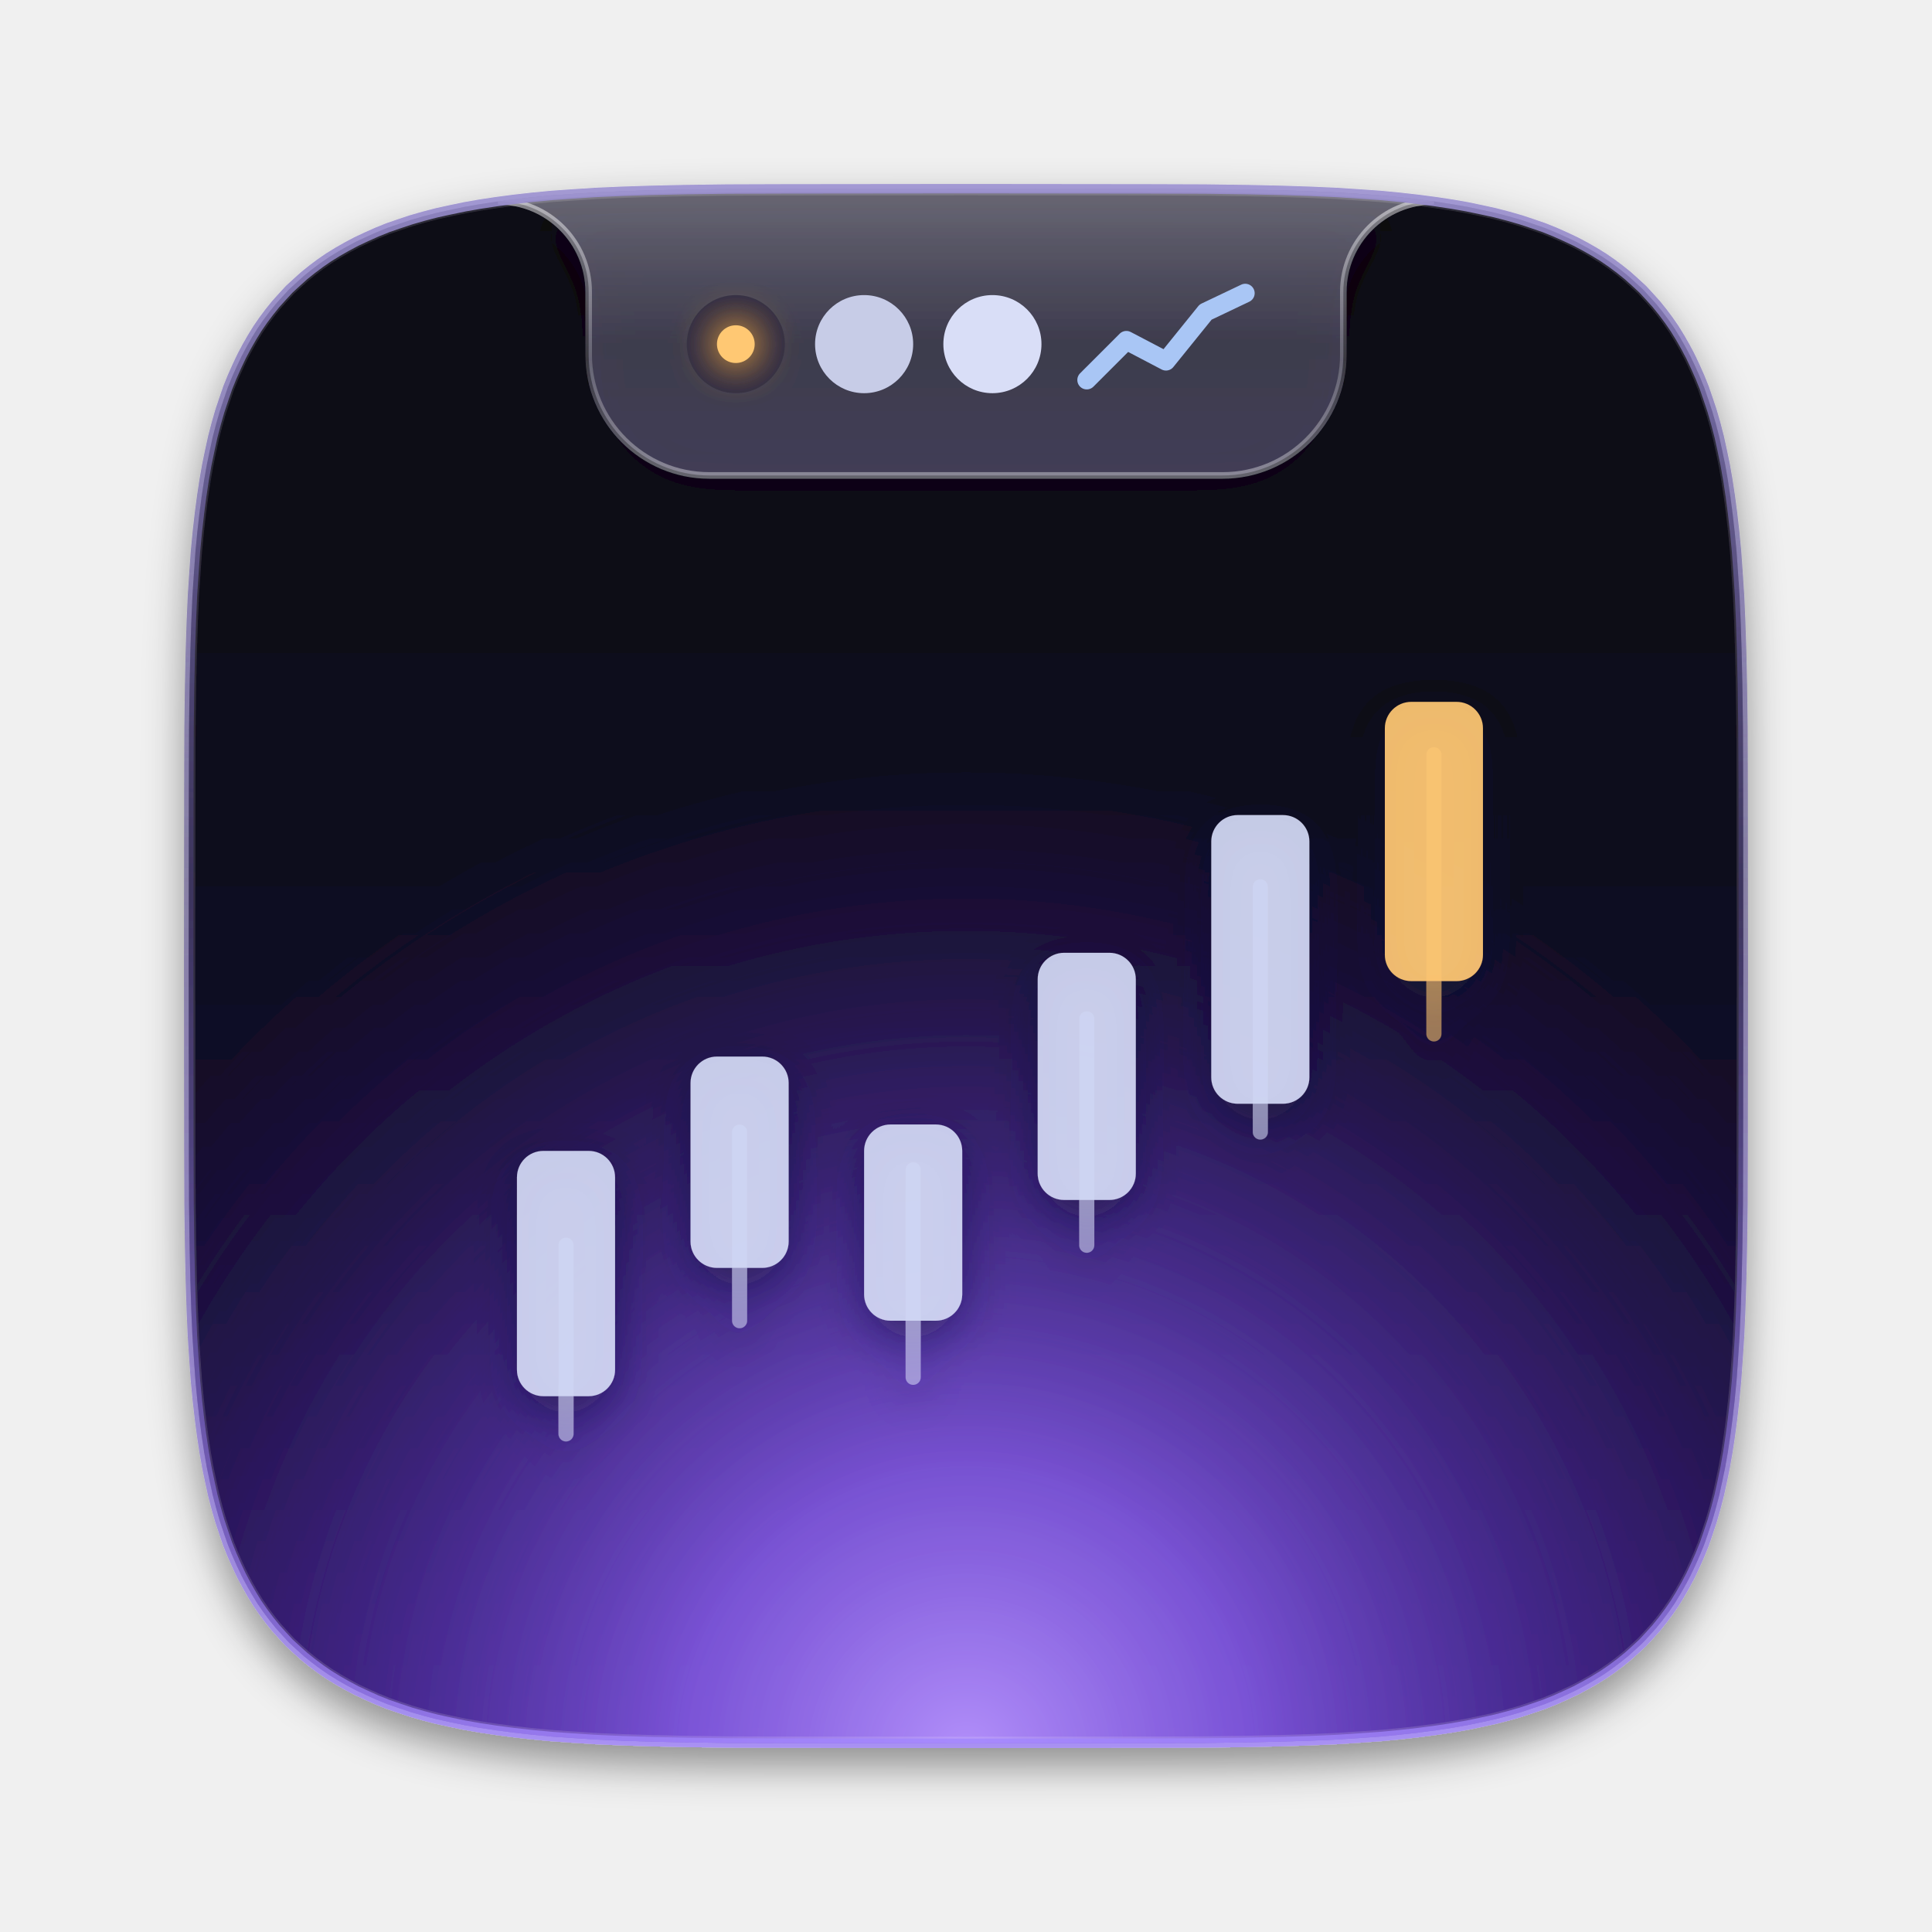
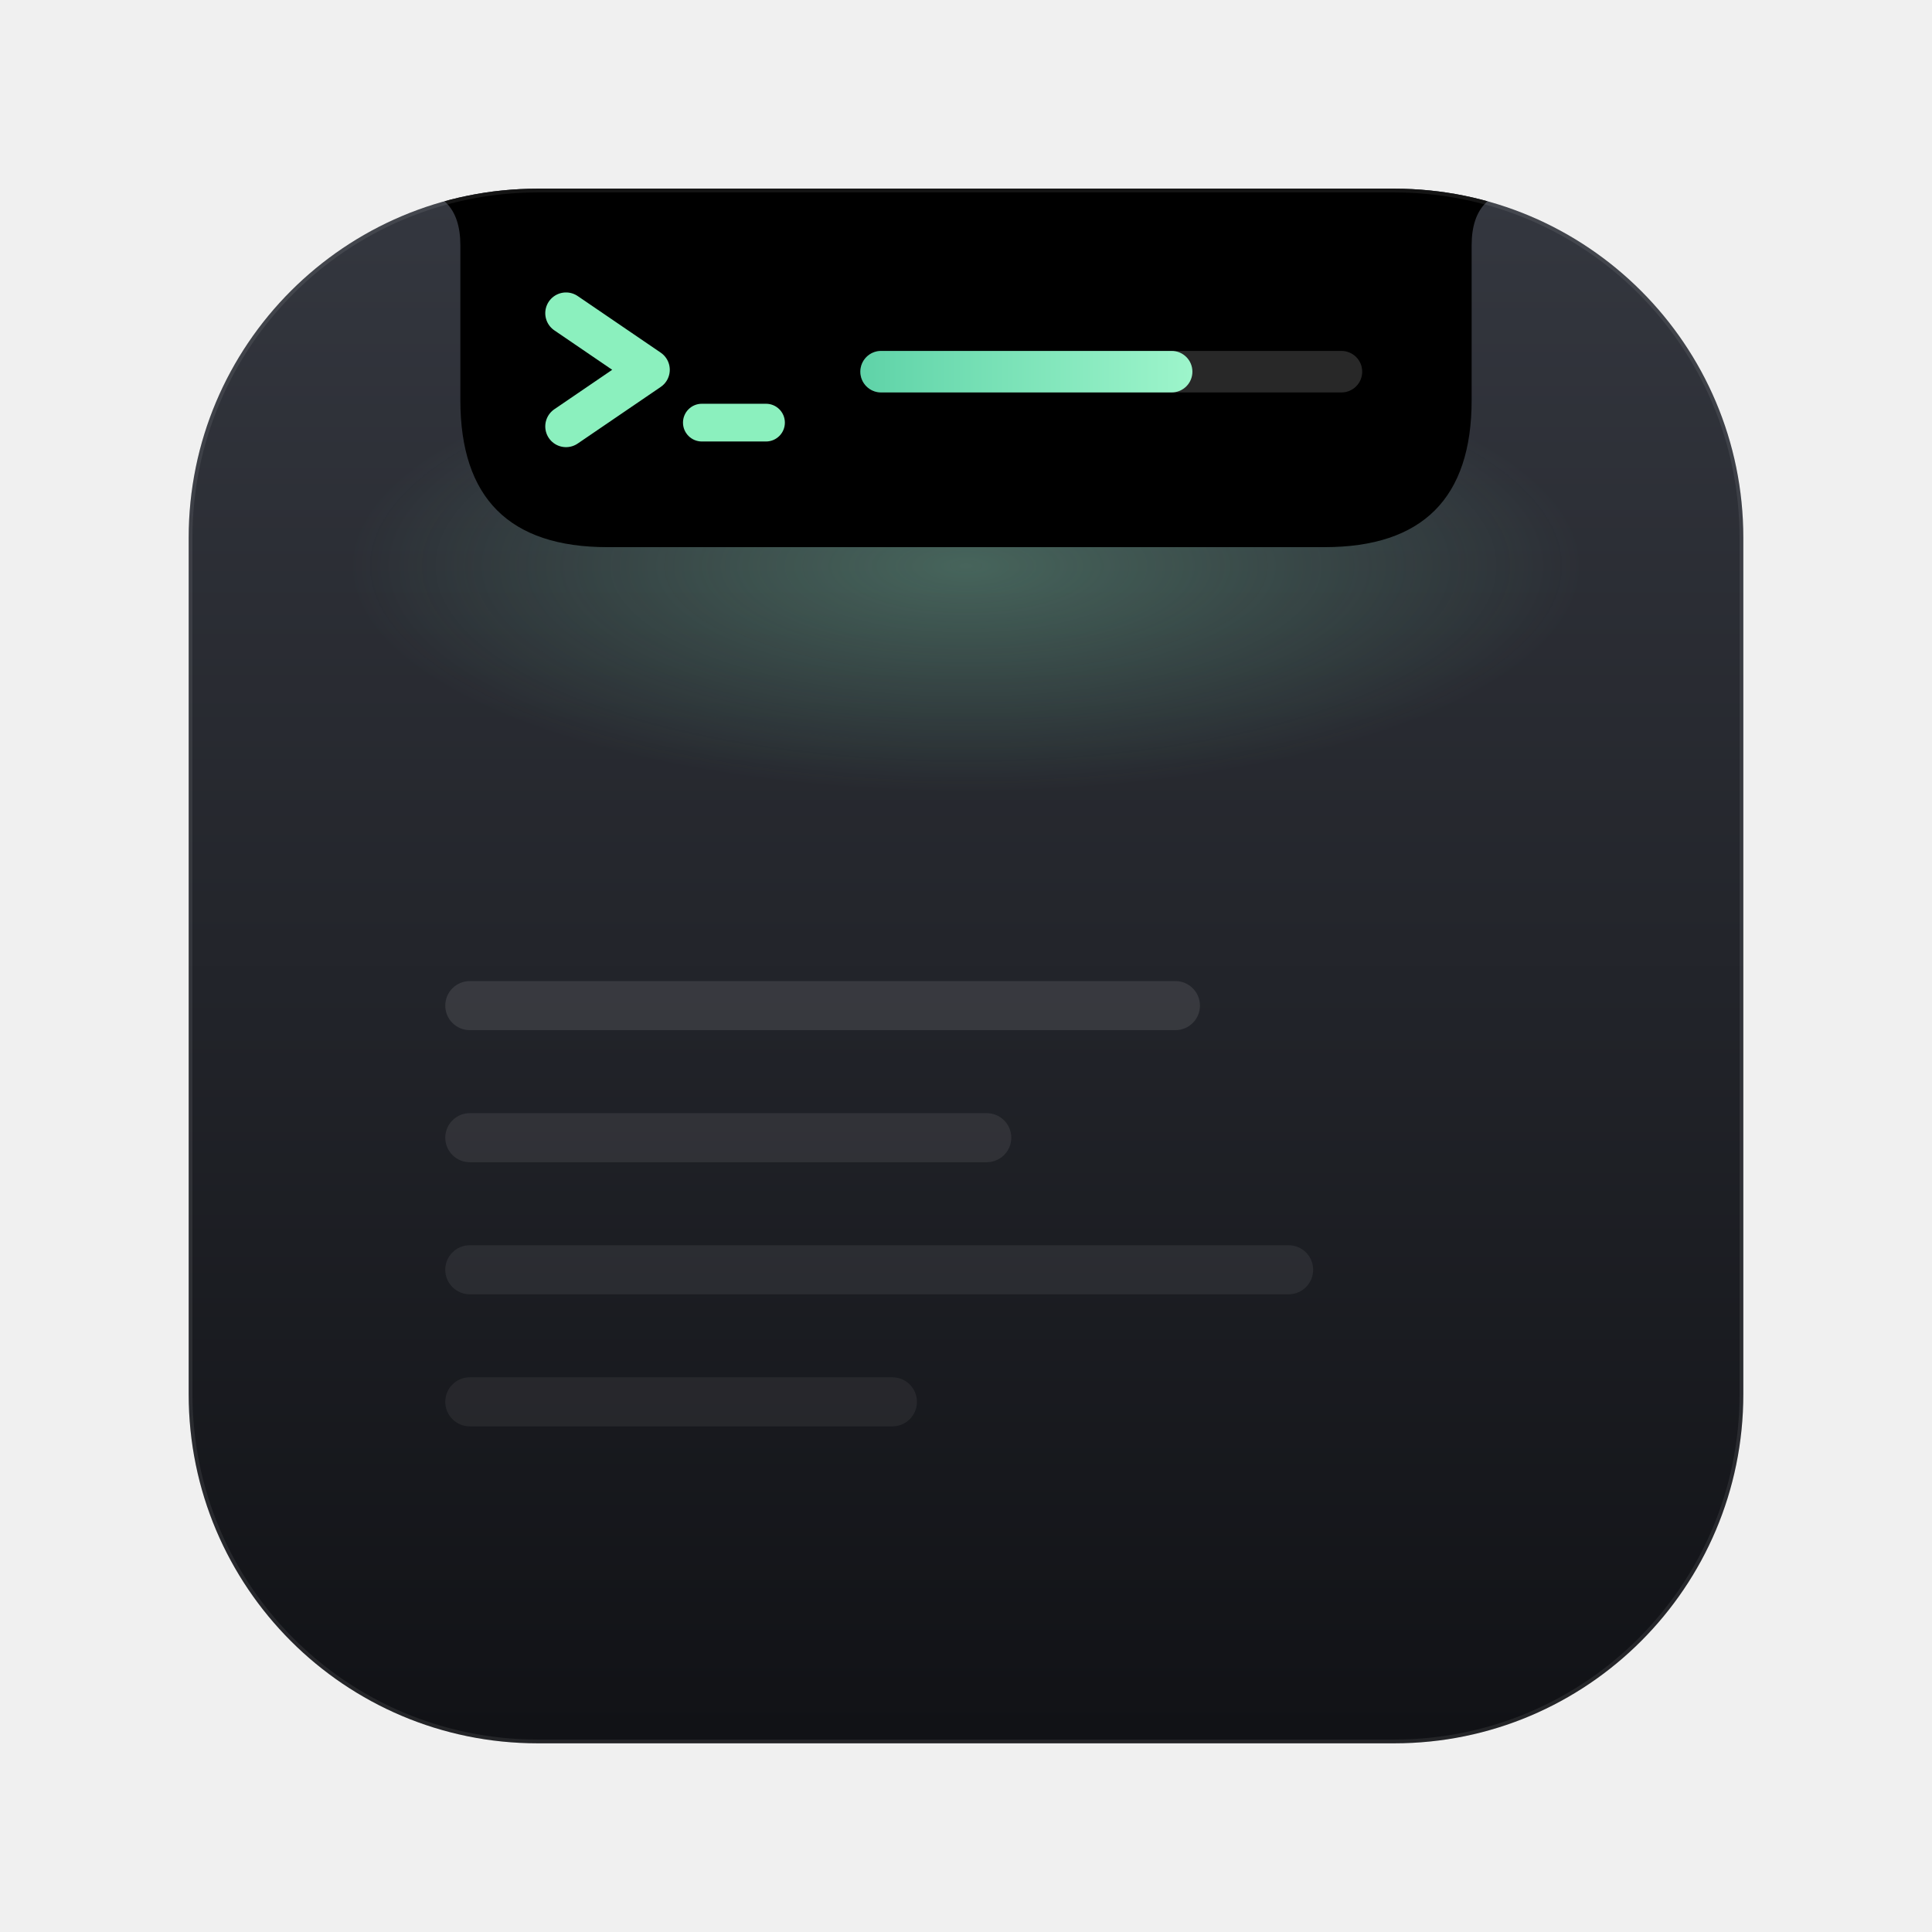
- <svg xmlns="http://www.w3.org/2000/svg" width="1024" height="1024" viewBox="0 0 1024 1024" data-name="свечи">
+ <svg xmlns="http://www.w3.org/2000/svg" width="1024" height="1024" viewBox="0 0 1024 1024">
  <defs>
-     <clipPath id="P-tile">
-       <path d="M924.0 512.0L923.9 608.0L923.8 638.6L923.5 660.9L923.1 679.0L922.6 694.5L922.0 708.2L921.2 720.5L920.4 731.8L919.4 742.2L918.3 751.9L917.1 761.0L915.8 769.6L914.4 777.6L912.8 785.3L911.2 792.6L909.4 799.5L907.5 806.1L905.4 812.4L903.3 818.5L901.0 824.2L898.5 829.8L896.0 835.1L893.3 840.2L890.5 845.1L887.6 849.8L884.5 854.3L881.2 858.7L877.9 862.8L874.3 866.8L870.7 870.7L866.8 874.3L862.8 877.9L858.7 881.2L854.3 884.5L849.8 887.6L845.1 890.5L840.2 893.3L835.1 896.0L829.8 898.5L824.2 901.0L818.5 903.3L812.4 905.4L806.1 907.5L799.5 909.4L792.6 911.2L785.3 912.8L777.6 914.4L769.6 915.8L761.0 917.1L751.9 918.3L742.2 919.4L731.8 920.4L720.5 921.2L708.2 922.0L694.5 922.6L679.0 923.1L660.9 923.5L638.6 923.8L608.0 923.9L512.0 924.0L416.0 923.9L385.4 923.8L363.1 923.5L345.0 923.1L329.5 922.6L315.8 922.0L303.5 921.2L292.2 920.4L281.8 919.4L272.1 918.3L263.0 917.1L254.4 915.8L246.4 914.4L238.7 912.8L231.4 911.2L224.5 909.4L217.9 907.5L211.6 905.4L205.5 903.3L199.8 901.0L194.2 898.5L188.9 896.0L183.8 893.3L178.9 890.5L174.2 887.6L169.7 884.5L165.3 881.2L161.2 877.9L157.2 874.3L153.3 870.7L149.7 866.8L146.1 862.8L142.8 858.7L139.5 854.3L136.4 849.8L133.5 845.1L130.7 840.2L128.0 835.1L125.5 829.8L123.0 824.2L120.7 818.5L118.6 812.4L116.5 806.1L114.6 799.5L112.8 792.6L111.2 785.3L109.6 777.6L108.2 769.6L106.9 761.0L105.7 751.9L104.6 742.2L103.6 731.8L102.8 720.5L102.0 708.2L101.4 694.5L100.9 679.0L100.5 660.9L100.2 638.6L100.1 608.0L100.0 512.0L100.1 416.0L100.2 385.4L100.5 363.1L100.9 345.0L101.4 329.5L102.0 315.8L102.8 303.5L103.6 292.2L104.6 281.8L105.7 272.1L106.9 263.0L108.2 254.4L109.6 246.4L111.2 238.7L112.8 231.4L114.6 224.5L116.5 217.9L118.6 211.6L120.7 205.5L123.0 199.8L125.5 194.2L128.0 188.9L130.7 183.8L133.5 178.9L136.4 174.2L139.5 169.7L142.8 165.3L146.1 161.2L149.7 157.2L153.3 153.3L157.2 149.7L161.2 146.1L165.3 142.8L169.7 139.5L174.2 136.4L178.9 133.5L183.8 130.7L188.9 128.0L194.2 125.5L199.8 123.0L205.5 120.7L211.6 118.6L217.9 116.5L224.5 114.6L231.4 112.8L238.7 111.2L246.4 109.6L254.4 108.2L263.0 106.9L272.1 105.7L281.8 104.6L292.2 103.6L303.5 102.8L315.8 102.0L329.5 101.4L345.0 100.9L363.1 100.5L385.4 100.2L416.0 100.1L512.0 100.0L608.0 100.1L638.6 100.2L660.9 100.5L679.0 100.9L694.5 101.4L708.2 102.0L720.5 102.8L731.8 103.6L742.2 104.6L751.9 105.7L761.0 106.9L769.6 108.2L777.6 109.6L785.3 111.2L792.6 112.8L799.5 114.6L806.1 116.5L812.4 118.6L818.5 120.7L824.2 123.0L829.8 125.5L835.1 128.0L840.2 130.7L845.1 133.5L849.8 136.4L854.3 139.5L858.7 142.8L862.8 146.1L866.8 149.7L870.7 153.3L874.3 157.2L877.9 161.2L881.2 165.3L884.5 169.7L887.6 174.2L890.5 178.9L893.3 183.8L896.0 188.9L898.5 194.2L901.0 199.8L903.3 205.5L905.4 211.6L907.5 217.9L909.4 224.5L911.2 231.4L912.8 238.7L914.4 246.4L915.8 254.4L917.1 263.0L918.3 272.1L919.4 281.8L920.4 292.2L921.2 303.5L922.0 315.8L922.6 329.5L923.1 345.0L923.5 363.1L923.8 385.4L923.9 416.0Z" />
+     <linearGradient id="tile" x1="0" y1="0" x2="0" y2="1">
+       <stop offset="0" stop-color="#34373F" />
+       <stop offset="1" stop-color="#111216" />
+     </linearGradient>
+     <linearGradient id="progress" x1="0" y1="0" x2="1" y2="0">
+       <stop offset="0" stop-color="#5FD3A8" />
+       <stop offset="1" stop-color="#9DF5CB" />
+     </linearGradient>
+     <radialGradient id="glow" cx="0.5" cy="0.5" r="0.5">
+       <stop offset="0" stop-color="#8BF0BE" stop-opacity="0.28" />
+       <stop offset="1" stop-color="#8BF0BE" stop-opacity="0" />
+     </radialGradient>
+     <clipPath id="clip">
+       <rect x="100" y="100" width="824" height="824" rx="185" />
    </clipPath>
-     <linearGradient id="P-ground" x1="0" y1="100" x2="0" y2="924" gradientUnits="userSpaceOnUse">
-       <stop offset="0" stop-color="#0A0814" />
-       <stop offset=".38" stop-color="#0D0A1B" />
-       <stop offset=".7" stop-color="#150E30" />
-       <stop offset="1" stop-color="#241152" />
-     </linearGradient>
-     <radialGradient id="P-glow" cx="512" cy="930" r="540" gradientUnits="userSpaceOnUse">
-       <stop offset="0" stop-color="#B693FF" stop-opacity=".97" />
-       <stop offset=".28" stop-color="#8F63F7" stop-opacity=".80" />
-       <stop offset=".55" stop-color="#7247DE" stop-opacity=".46" />
-       <stop offset=".8" stop-color="#5A32B4" stop-opacity=".18" />
-       <stop offset="1" stop-color="#4B22A8" stop-opacity="0" />
-     </radialGradient>
-     <linearGradient id="P-glass" x1="0" y1="106" x2="0" y2="260" gradientUnits="userSpaceOnUse">
-       <stop offset="0" stop-color="#F2F0FF" stop-opacity=".40" />
-       <stop offset=".5" stop-color="#D3CFEC" stop-opacity=".27" />
-       <stop offset="1" stop-color="#B9B1E0" stop-opacity=".33" />
-     </linearGradient>
-     <linearGradient id="P-edge" x1="0" y1="106" x2="0" y2="260" gradientUnits="userSpaceOnUse">
-       <stop offset="0" stop-color="#fff" stop-opacity=".50" />
-       <stop offset=".55" stop-color="#fff" stop-opacity=".20" />
-       <stop offset="1" stop-color="#fff" stop-opacity=".40" />
-     </linearGradient>
-     <linearGradient id="P-rim" x1="0" y1="100" x2="0" y2="924" gradientUnits="userSpaceOnUse">
-       <stop offset="0" stop-color="#9A8FD0" stop-opacity=".9" />
-       <stop offset=".45" stop-color="#4A3D7E" stop-opacity=".5" />
-       <stop offset="1" stop-color="#A184FF" stop-opacity=".75" />
-     </linearGradient>
-     <linearGradient id="P-area" x1="0" y1="430" x2="0" y2="880" gradientUnits="userSpaceOnUse">
-       <stop offset="0" stop-color="#DCE6FF" stop-opacity=".34" />
-       <stop offset="1" stop-color="#DCE6FF" stop-opacity="0" />
-     </linearGradient>
-     <filter id="P-soft" x="-50%" y="-50%" width="200%" height="200%">
-       <feGaussianBlur stdDeviation="14" />
-     </filter>
-     <filter id="P-amber" x="-400%" y="-400%" width="900%" height="900%">
-       <feGaussianBlur stdDeviation="10" />
-     </filter>
-     <filter id="P-cast" x="-20%" y="-20%" width="140%" height="140%">
-       <feDropShadow dx="0" dy="10" stdDeviation="11" flood-color="#06030F" flood-opacity=".42" />
-     </filter>
-     <filter id="P-lift" x="-40%" y="-40%" width="180%" height="180%">
-       <feDropShadow dx="0" dy="8" stdDeviation="12" flood-color="#170936" flood-opacity=".5" />
-     </filter>
  </defs>
-   <g filter="url(#P-cast)">
-     <g clip-path="url(#P-tile)">
-       <rect x="90" y="90" width="844" height="844" fill="url(#P-ground)" />
-       <rect x="90" y="90" width="844" height="844" fill="url(#P-glow)" />
-       <g filter="url(#P-lift)">
-         <path d="M300 660L300 760" stroke="#D3D9F5" stroke-opacity=".55" stroke-width="8" stroke-linecap="round" />
-         <rect x="274" y="610" width="52" height="130" rx="14" fill="#D3D9F5" fill-opacity=".92" />
-         <path d="M392 600L392 700" stroke="#D3D9F5" stroke-opacity=".55" stroke-width="8" stroke-linecap="round" />
-         <rect x="366" y="560" width="52" height="112" rx="14" fill="#D3D9F5" fill-opacity=".92" />
-         <path d="M484 620L484 730" stroke="#D3D9F5" stroke-opacity=".55" stroke-width="8" stroke-linecap="round" />
-         <rect x="458" y="596" width="52" height="104" rx="14" fill="#D3D9F5" fill-opacity=".92" />
-         <path d="M576 540L576 660" stroke="#D3D9F5" stroke-opacity=".55" stroke-width="8" stroke-linecap="round" />
-         <rect x="550" y="505" width="52" height="131" rx="14" fill="#D3D9F5" fill-opacity=".92" />
-         <path d="M668 470L668 600" stroke="#D3D9F5" stroke-opacity=".55" stroke-width="8" stroke-linecap="round" />
-         <rect x="642" y="432" width="52" height="153" rx="14" fill="#D3D9F5" fill-opacity=".92" />
-         <path d="M760 400L760 548" stroke="#FFC873" stroke-opacity=".55" stroke-width="8" stroke-linecap="round" />
-         <rect x="734" y="372" width="52" height="148" rx="14" fill="#FFC873" fill-opacity=".92" />
-       </g>
-       <path d="M264.0 106.7A48.0 48.0 0 0 1 312.0 154.7L312.0 188.0A64.0 64.0 0 0 0 376.0 252.0L648.0 252.0A64.0 64.0 0 0 0 712.0 188.0L712.0 154.7A48.0 48.0 0 0 1 760.0 106.7L760.0 106.7L751.7 105.6L743.5 104.7L735.2 103.9L726.9 103.2L718.7 102.7L710.4 102.2L702.1 101.7L693.9 101.4L685.6 101.1L677.3 100.9L669.1 100.7L660.8 100.5L652.5 100.4L644.3 100.3L636.0 100.2L627.7 100.1L619.5 100.1L611.2 100.1L602.9 100.0L594.7 100.0L586.4 100.0L578.1 100.0L569.9 100.0L561.6 100.0L553.3 100.0L545.1 100.0L536.8 100.0L528.5 100.0L520.3 100.0L512.0 100.0L503.7 100.0L495.5 100.0L487.2 100.0L478.9 100.0L470.7 100.0L462.4 100.0L454.1 100.0L445.9 100.0L437.6 100.0L429.3 100.0L421.1 100.0L412.8 100.1L404.5 100.1L396.3 100.1L388.0 100.2L379.7 100.3L371.5 100.4L363.2 100.5L354.9 100.7L346.7 100.9L338.4 101.1L330.1 101.4L321.9 101.7L313.6 102.2L305.3 102.7L297.1 103.2L288.8 103.9L280.5 104.7L272.3 105.6L264.0 106.7Z" fill="#05030E" opacity=".45" filter="url(#P-soft)" transform="translate(0,12)" />
-       <path d="M264.0 106.7A48.0 48.0 0 0 1 312.0 154.7L312.0 188.0A64.0 64.0 0 0 0 376.0 252.0L648.0 252.0A64.0 64.0 0 0 0 712.0 188.0L712.0 154.7A48.0 48.0 0 0 1 760.0 106.7L760.0 106.7L751.7 105.6L743.5 104.7L735.2 103.9L726.9 103.2L718.7 102.7L710.4 102.2L702.1 101.7L693.9 101.4L685.6 101.1L677.3 100.9L669.1 100.7L660.8 100.5L652.5 100.4L644.3 100.3L636.0 100.2L627.7 100.1L619.5 100.1L611.2 100.1L602.9 100.0L594.7 100.0L586.4 100.0L578.1 100.0L569.9 100.0L561.6 100.0L553.3 100.0L545.1 100.0L536.8 100.0L528.5 100.0L520.3 100.0L512.0 100.0L503.7 100.0L495.5 100.0L487.2 100.0L478.9 100.0L470.7 100.0L462.4 100.0L454.1 100.0L445.9 100.0L437.6 100.0L429.3 100.0L421.1 100.0L412.8 100.1L404.5 100.1L396.3 100.1L388.0 100.2L379.7 100.3L371.5 100.4L363.2 100.5L354.9 100.7L346.7 100.9L338.4 101.1L330.1 101.4L321.9 101.7L313.6 102.2L305.3 102.7L297.1 103.2L288.8 103.9L280.5 104.7L272.3 105.6L264.0 106.7Z" fill="url(#P-glass)" />
-       <path d="M264.0 106.7A48.0 48.0 0 0 1 312.0 154.7L312.0 188.0A64.0 64.0 0 0 0 376.0 252.0L648.0 252.0A64.0 64.0 0 0 0 712.0 188.0L712.0 154.7A48.0 48.0 0 0 1 760.0 106.7L760.0 106.7L751.7 105.6L743.5 104.7L735.2 103.9L726.9 103.2L718.7 102.7L710.4 102.2L702.1 101.7L693.9 101.4L685.6 101.1L677.3 100.9L669.1 100.7L660.8 100.5L652.5 100.4L644.3 100.3L636.0 100.2L627.7 100.1L619.5 100.1L611.2 100.1L602.9 100.0L594.7 100.0L586.4 100.0L578.1 100.0L569.9 100.0L561.6 100.0L553.3 100.0L545.1 100.0L536.8 100.0L528.5 100.0L520.3 100.0L512.0 100.0L503.7 100.0L495.5 100.0L487.2 100.0L478.9 100.0L470.7 100.0L462.4 100.0L454.1 100.0L445.9 100.0L437.6 100.0L429.3 100.0L421.1 100.0L412.8 100.1L404.5 100.1L396.3 100.1L388.0 100.2L379.7 100.3L371.5 100.4L363.2 100.5L354.9 100.7L346.7 100.9L338.4 101.1L330.1 101.4L321.9 101.7L313.6 102.2L305.3 102.7L297.1 103.2L288.8 103.9L280.5 104.7L272.3 105.6L264.0 106.7Z" fill="none" stroke="url(#P-edge)" stroke-width="3.5" />
-       <circle cx="390.0" cy="182.4" r="26.0" fill="#2C2842" fill-opacity=".9" />
-       <circle cx="390.0" cy="182.4" r="13.0" fill="#F0A93E" filter="url(#P-amber)" opacity=".95" />
-       <circle cx="390.0" cy="182.4" r="10.0" fill="#FFC873" />
-       <circle cx="458.0" cy="182.4" r="26.0" fill="#C7CCE7" />
-       <circle cx="526.0" cy="182.4" r="26.0" fill="#D9DEF7" />
-       <path d="M 576.0 201.4 L 597.0 180.4 L 618.0 191.4 L 639.0 165.4 L 660.0 155.4" fill="none" stroke="#A9C6F5" stroke-width="10.0" stroke-linecap="round" stroke-linejoin="round" />
-       <path d="M924.0 512.0L923.9 608.0L923.8 638.6L923.5 660.9L923.1 679.0L922.6 694.5L922.0 708.2L921.2 720.5L920.4 731.8L919.4 742.2L918.3 751.9L917.1 761.0L915.8 769.6L914.4 777.6L912.8 785.3L911.2 792.6L909.4 799.5L907.5 806.1L905.4 812.4L903.3 818.5L901.0 824.2L898.5 829.8L896.0 835.1L893.3 840.2L890.5 845.1L887.6 849.8L884.5 854.3L881.2 858.7L877.9 862.8L874.3 866.8L870.7 870.7L866.8 874.3L862.8 877.9L858.7 881.2L854.3 884.5L849.8 887.6L845.1 890.5L840.2 893.3L835.1 896.0L829.8 898.5L824.2 901.0L818.5 903.3L812.4 905.4L806.1 907.5L799.5 909.4L792.6 911.2L785.3 912.8L777.6 914.4L769.6 915.8L761.0 917.1L751.9 918.3L742.2 919.4L731.8 920.4L720.5 921.2L708.2 922.0L694.5 922.6L679.0 923.1L660.9 923.5L638.6 923.8L608.0 923.9L512.0 924.0L416.0 923.9L385.4 923.8L363.1 923.5L345.0 923.1L329.5 922.6L315.8 922.0L303.5 921.2L292.2 920.4L281.8 919.4L272.1 918.3L263.0 917.1L254.4 915.8L246.4 914.4L238.7 912.8L231.4 911.2L224.5 909.4L217.9 907.5L211.6 905.4L205.5 903.3L199.8 901.0L194.2 898.5L188.9 896.0L183.8 893.3L178.9 890.5L174.2 887.6L169.7 884.5L165.3 881.2L161.2 877.9L157.2 874.3L153.3 870.7L149.7 866.8L146.1 862.8L142.8 858.7L139.5 854.3L136.4 849.8L133.5 845.1L130.7 840.2L128.0 835.1L125.5 829.8L123.0 824.2L120.7 818.5L118.6 812.4L116.5 806.1L114.6 799.5L112.8 792.6L111.2 785.3L109.6 777.6L108.2 769.6L106.9 761.0L105.7 751.9L104.6 742.2L103.6 731.8L102.8 720.5L102.0 708.2L101.4 694.5L100.9 679.0L100.5 660.9L100.2 638.6L100.1 608.0L100.0 512.0L100.1 416.0L100.2 385.4L100.5 363.1L100.9 345.0L101.4 329.5L102.0 315.8L102.8 303.5L103.6 292.2L104.6 281.8L105.7 272.1L106.9 263.0L108.2 254.4L109.6 246.4L111.2 238.7L112.8 231.4L114.6 224.5L116.5 217.9L118.6 211.6L120.7 205.5L123.0 199.8L125.5 194.2L128.0 188.9L130.7 183.8L133.5 178.9L136.4 174.2L139.5 169.7L142.8 165.3L146.1 161.2L149.7 157.2L153.3 153.3L157.2 149.7L161.2 146.1L165.3 142.8L169.7 139.5L174.2 136.4L178.9 133.5L183.8 130.7L188.9 128.0L194.2 125.5L199.8 123.0L205.5 120.7L211.6 118.6L217.9 116.5L224.5 114.6L231.4 112.8L238.7 111.2L246.4 109.6L254.4 108.2L263.0 106.9L272.1 105.7L281.8 104.6L292.2 103.6L303.5 102.8L315.8 102.0L329.5 101.4L345.0 100.9L363.1 100.5L385.4 100.2L416.0 100.1L512.0 100.0L608.0 100.1L638.6 100.2L660.9 100.5L679.0 100.9L694.5 101.4L708.2 102.0L720.5 102.8L731.8 103.6L742.2 104.6L751.9 105.7L761.0 106.9L769.6 108.2L777.6 109.6L785.3 111.2L792.6 112.8L799.5 114.6L806.1 116.5L812.4 118.6L818.5 120.7L824.2 123.0L829.8 125.5L835.1 128.0L840.2 130.7L845.1 133.5L849.8 136.4L854.3 139.5L858.7 142.8L862.8 146.1L866.8 149.7L870.7 153.3L874.3 157.2L877.9 161.2L881.2 165.3L884.5 169.7L887.6 174.2L890.5 178.9L893.3 183.8L896.0 188.9L898.5 194.2L901.0 199.8L903.3 205.5L905.4 211.6L907.5 217.9L909.4 224.5L911.2 231.4L912.8 238.7L914.4 246.4L915.8 254.4L917.1 263.0L918.3 272.1L919.4 281.8L920.4 292.2L921.2 303.5L922.0 315.8L922.6 329.5L923.1 345.0L923.5 363.1L923.8 385.4L923.9 416.0Z" fill="none" stroke="#fff" stroke-opacity=".14" stroke-width="7" />
-     </g>
-     <path d="M924.0 512.0L923.9 608.0L923.8 638.6L923.5 660.9L923.1 679.0L922.6 694.5L922.0 708.2L921.2 720.5L920.4 731.8L919.4 742.2L918.3 751.9L917.1 761.0L915.8 769.6L914.4 777.6L912.8 785.3L911.2 792.6L909.4 799.5L907.5 806.1L905.4 812.4L903.3 818.5L901.0 824.2L898.5 829.8L896.0 835.1L893.3 840.2L890.5 845.1L887.6 849.8L884.5 854.3L881.2 858.7L877.9 862.8L874.3 866.8L870.7 870.7L866.8 874.3L862.8 877.9L858.7 881.2L854.3 884.5L849.8 887.6L845.1 890.5L840.2 893.3L835.1 896.0L829.8 898.5L824.2 901.0L818.5 903.3L812.4 905.4L806.1 907.5L799.5 909.4L792.6 911.2L785.3 912.8L777.6 914.4L769.6 915.8L761.0 917.1L751.9 918.3L742.2 919.4L731.8 920.4L720.5 921.2L708.2 922.0L694.5 922.6L679.0 923.1L660.9 923.5L638.6 923.8L608.0 923.9L512.0 924.0L416.0 923.9L385.4 923.8L363.1 923.5L345.0 923.1L329.5 922.6L315.8 922.0L303.5 921.2L292.2 920.4L281.8 919.4L272.1 918.3L263.0 917.1L254.4 915.8L246.4 914.4L238.7 912.8L231.4 911.2L224.5 909.4L217.9 907.5L211.6 905.4L205.5 903.3L199.8 901.0L194.2 898.5L188.9 896.0L183.8 893.3L178.9 890.5L174.2 887.6L169.7 884.5L165.3 881.2L161.2 877.9L157.2 874.3L153.3 870.7L149.7 866.8L146.1 862.8L142.8 858.7L139.5 854.3L136.4 849.8L133.5 845.1L130.7 840.2L128.0 835.1L125.5 829.8L123.0 824.2L120.7 818.5L118.6 812.4L116.5 806.1L114.6 799.5L112.8 792.6L111.2 785.3L109.6 777.6L108.2 769.6L106.9 761.0L105.7 751.9L104.6 742.2L103.6 731.8L102.8 720.5L102.0 708.2L101.4 694.5L100.9 679.0L100.5 660.9L100.2 638.6L100.1 608.0L100.0 512.0L100.1 416.0L100.2 385.4L100.5 363.1L100.9 345.0L101.4 329.5L102.0 315.8L102.8 303.5L103.6 292.2L104.6 281.8L105.7 272.1L106.9 263.0L108.2 254.4L109.6 246.4L111.2 238.7L112.8 231.4L114.6 224.5L116.5 217.9L118.6 211.6L120.7 205.5L123.0 199.8L125.5 194.2L128.0 188.9L130.7 183.8L133.5 178.9L136.4 174.2L139.5 169.7L142.8 165.3L146.1 161.2L149.7 157.2L153.3 153.3L157.2 149.7L161.2 146.1L165.3 142.8L169.7 139.5L174.2 136.4L178.9 133.5L183.8 130.7L188.9 128.0L194.2 125.5L199.8 123.0L205.5 120.7L211.6 118.6L217.9 116.5L224.5 114.6L231.4 112.8L238.7 111.2L246.4 109.6L254.4 108.2L263.0 106.9L272.1 105.7L281.8 104.6L292.2 103.6L303.5 102.8L315.8 102.0L329.5 101.4L345.0 100.9L363.1 100.5L385.4 100.2L416.0 100.1L512.0 100.0L608.0 100.1L638.6 100.2L660.9 100.5L679.0 100.9L694.5 101.4L708.2 102.0L720.5 102.8L731.8 103.6L742.2 104.6L751.9 105.7L761.0 106.9L769.6 108.2L777.6 109.6L785.3 111.2L792.6 112.8L799.5 114.6L806.1 116.5L812.4 118.6L818.5 120.7L824.2 123.0L829.8 125.5L835.1 128.0L840.2 130.7L845.1 133.5L849.8 136.4L854.3 139.5L858.7 142.8L862.8 146.1L866.8 149.7L870.7 153.3L874.3 157.2L877.9 161.2L881.2 165.3L884.5 169.7L887.6 174.2L890.5 178.9L893.3 183.8L896.0 188.9L898.5 194.2L901.0 199.8L903.3 205.5L905.4 211.6L907.5 217.9L909.4 224.5L911.2 231.4L912.8 238.7L914.4 246.4L915.8 254.4L917.1 263.0L918.3 272.1L919.4 281.8L920.4 292.2L921.2 303.5L922.0 315.8L922.6 329.5L923.1 345.0L923.5 363.1L923.8 385.4L923.9 416.0Z" fill="none" stroke="url(#P-rim)" stroke-width="5" />
+   <rect x="100" y="100" width="824" height="824" rx="185" fill="url(#tile)" />
+   <g clip-path="url(#clip)">
+     <ellipse cx="512" cy="300" rx="330" ry="120" fill="url(#glow)" />
+     <rect x="236" y="520" width="400" height="26" rx="13" fill="#FFFFFF" fill-opacity="0.10" />
+     <rect x="236" y="590" width="300" height="26" rx="13" fill="#FFFFFF" fill-opacity="0.08" />
+     <rect x="236" y="660" width="460" height="26" rx="13" fill="#FFFFFF" fill-opacity="0.07" />
+     <rect x="236" y="730" width="250" height="26" rx="13" fill="#FFFFFF" fill-opacity="0.06" />
+     <path d="M 214 100              Q 244 100 244 130              L 244 212              Q 244 290 322 290              L 702 290              Q 780 290 780 212              L 780 130              Q 780 100 810 100              Z" fill="#000000" />
  </g>
+   <path d="M 300 166 L 344 196 L 300 226" fill="none" stroke="#8BF0BE" stroke-width="22" stroke-linecap="round" stroke-linejoin="round" />
+   <rect x="362" y="214" width="54" height="20" rx="10" fill="#8BF0BE" />
+   <rect x="456" y="186" width="266" height="22" rx="11" fill="#FFFFFF" fill-opacity="0.16" />
+   <rect x="456" y="186" width="176" height="22" rx="11" fill="url(#progress)" />
+   <rect x="101" y="101" width="822" height="822" rx="184" fill="none" stroke="#FFFFFF" stroke-opacity="0.08" stroke-width="2" />
</svg>
